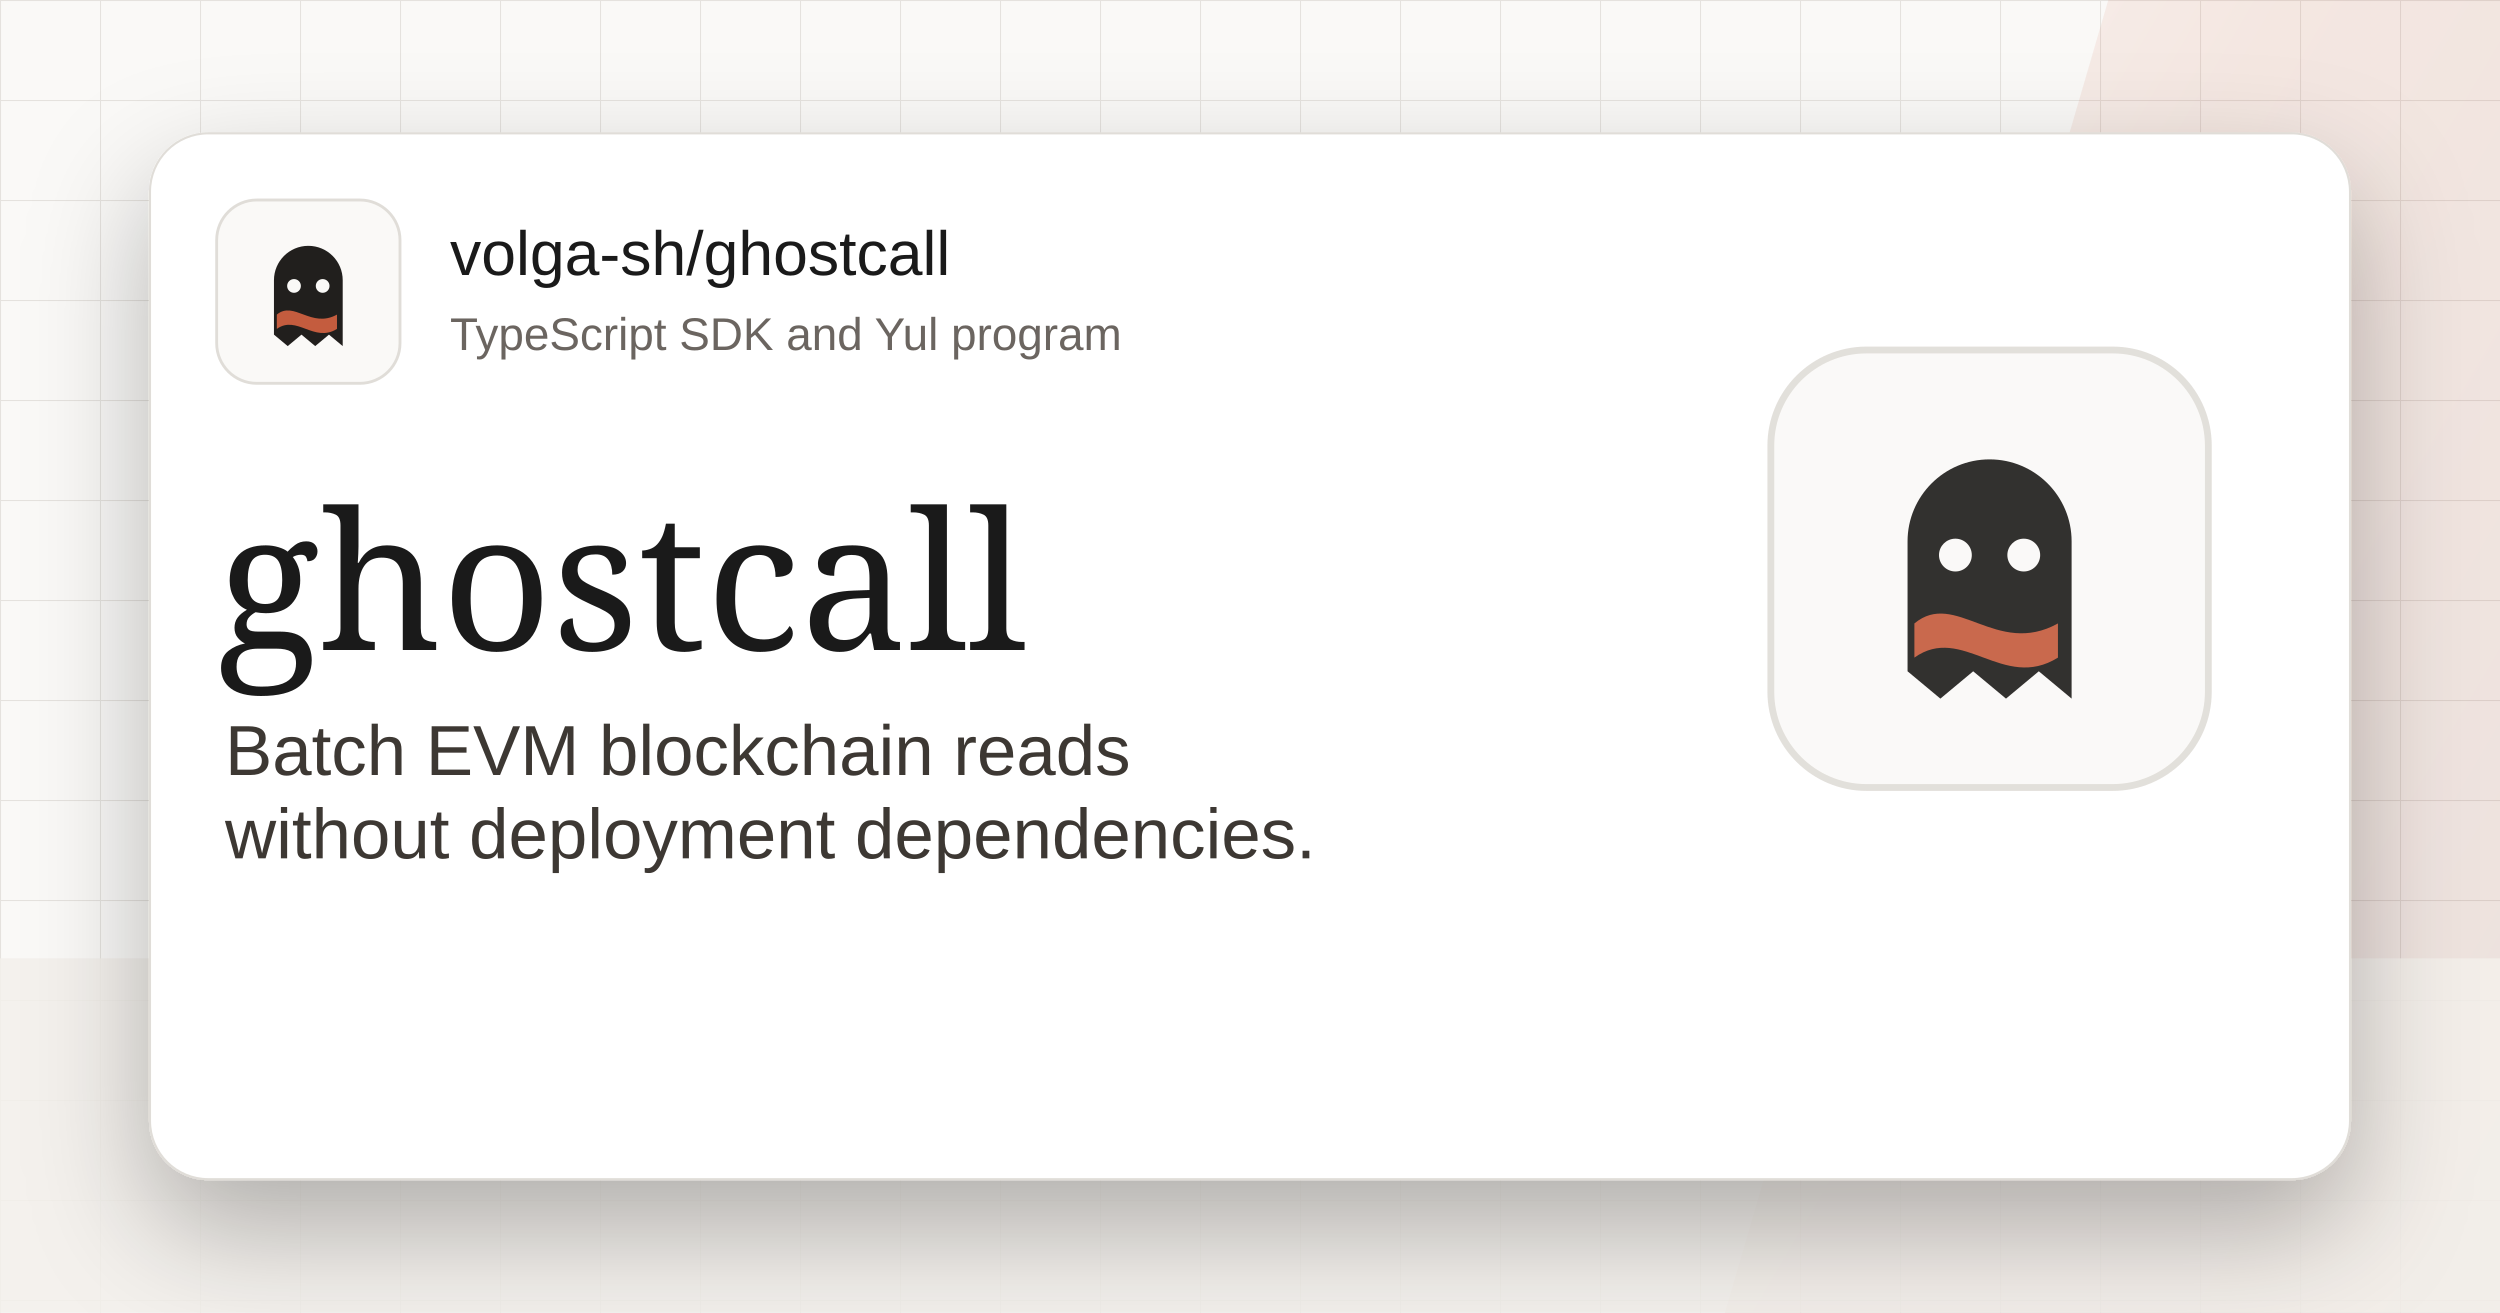
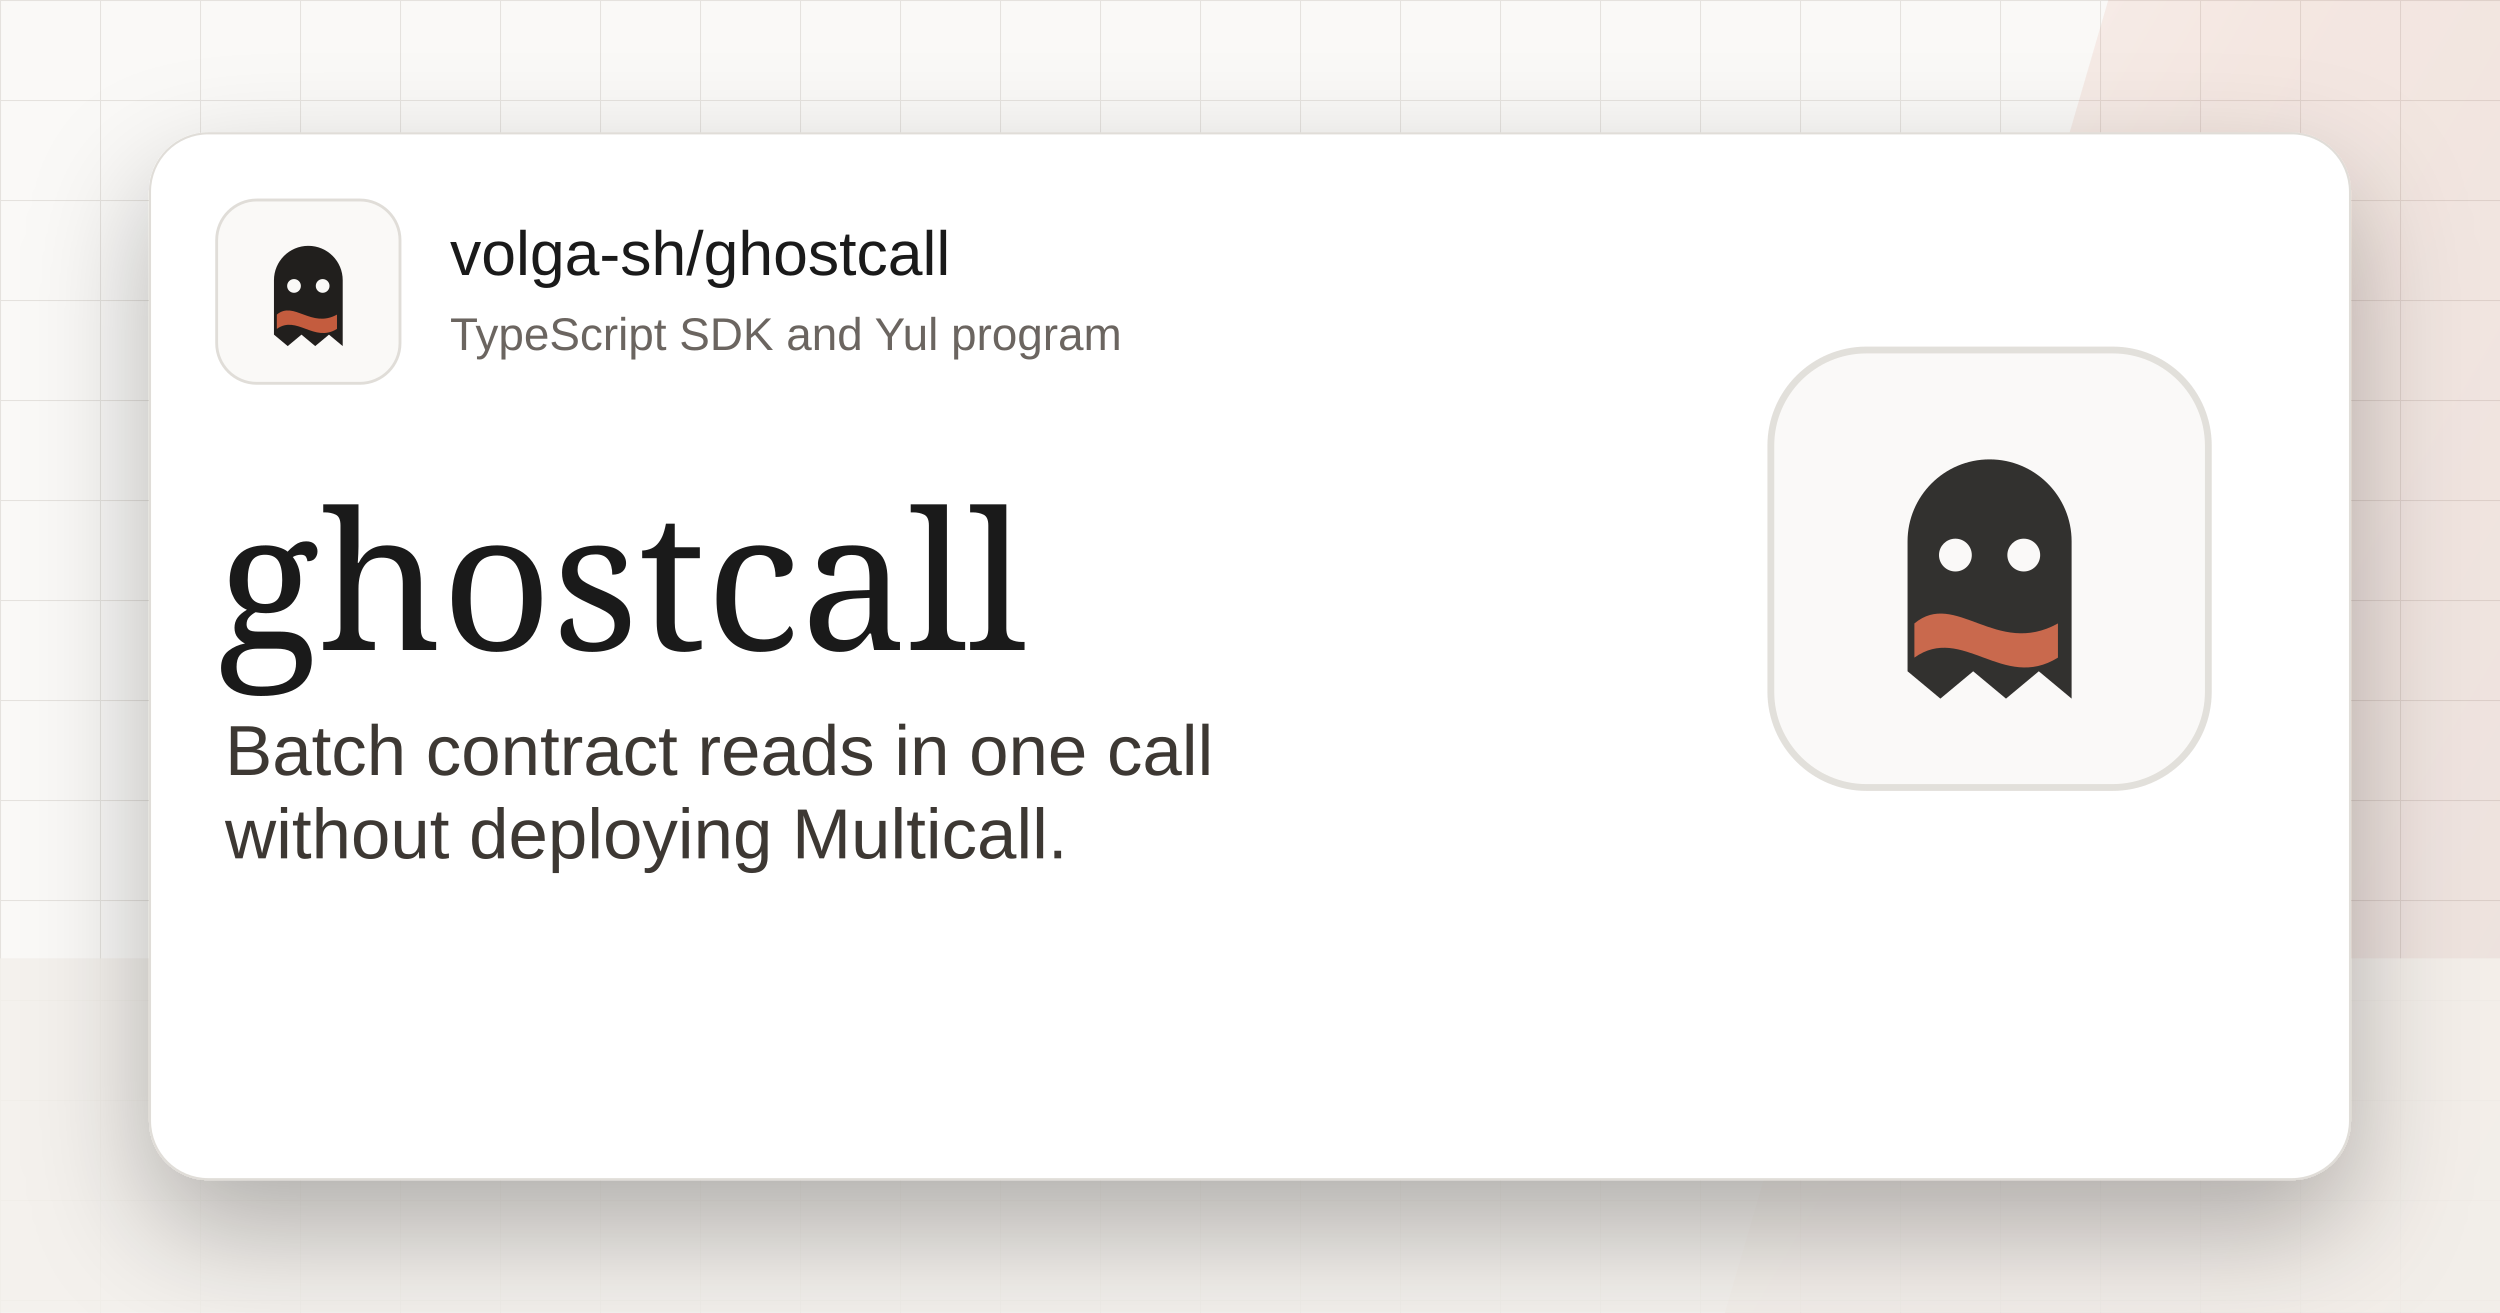
<svg xmlns="http://www.w3.org/2000/svg" width="1200" height="630" viewBox="0 0 1200 630">
  <defs>
    <pattern id="grid" width="48" height="48" patternUnits="userSpaceOnUse">
      <path d="M48 0H0V48" fill="none" stroke="#e0ddd8" stroke-opacity="0.82" />
    </pattern>
    <linearGradient id="accent" x1="0" x2="1" y1="0" y2="1">
      <stop offset="0" stop-color="#f0c8bb" />
      <stop offset="0.36" stop-color="#c45c3e" />
      <stop offset="1" stop-color="#7b2d1c" />
    </linearGradient>
    <filter id="soft-shadow" x="-20%" y="-20%" width="140%" height="140%">
      <feDropShadow dx="0" dy="24" stdDeviation="28" flood-color="#000000" flood-opacity="0.28" />
    </filter>
  </defs>
  <rect width="1200" height="630" fill="#faf9f7" />
  <rect width="1200" height="630" fill="url(#grid)" />
  <path d="M1012 0h188v630H828z" fill="url(#accent)" opacity="0.12" />
  <path d="M0 460h1200v170H0z" fill="#f3f0eb" opacity="0.86" />
  <rect x="72" y="64" width="1056" height="502" rx="28" fill="#ffffff" stroke="#e0ddd8" filter="url(#soft-shadow)" />
  <g transform="translate(104 96) scale(1.375)">
    <rect width="64" height="64" rx="14" fill="#faf9f7" stroke="#e0ddd8" stroke-width="1" />
    <path d="M20 51V28a12 12 0 0 1 24 0v23l-4.8-4-4.8 4-4.8-4-4.8 4-4.8-4Z" fill="#211f1d" />
    <circle cx="27" cy="30" r="2.4" fill="#faf9f7" />
    <circle cx="37" cy="30" r="2.4" fill="#faf9f7" />
    <path d="M21 40c6-5 12 5 21 0v5c-8 5-14-5-21 0Z" fill="#c45c3e" />
  </g>
  <text x="216" y="132" fill="#1a1a1a" font-family="Arial" font-size="30" font-weight="500">
		volga-sh/ghostcall
	</text>
  <text x="216" y="168" fill="#6b6560" font-family="Arial" font-size="22" font-weight="300">
		TypeScript SDK and Yul program
	</text>
  <text x="104" y="312" fill="#1a1a1a" font-family="Georgia" font-size="92" font-weight="400">
		ghostcall
	</text>
  <text x="108" y="372" fill="#3d3833" font-family="Arial" font-size="34" font-weight="300">
- 		Batch EVM blockchain reads
+ 		Batch contract reads in one call
	</text>
  <text x="108" y="412" fill="#3d3833" font-family="Arial" font-size="34" font-weight="300">
- 		without deployment dependencies.
+ 		without deploying Multicall.
	</text>
  <g transform="translate(850 168) scale(3.28125)" opacity="0.92">
    <rect width="64" height="64" rx="14" fill="#faf9f7" stroke="#e0ddd8" stroke-width="1" />
    <path d="M20 51V28a12 12 0 0 1 24 0v23l-4.8-4-4.8 4-4.8-4-4.8 4-4.8-4Z" fill="#211f1d" />
    <circle cx="27" cy="30" r="2.4" fill="#faf9f7" />
    <circle cx="37" cy="30" r="2.4" fill="#faf9f7" />
    <path d="M21 40c6-5 12 5 21 0v5c-8 5-14-5-21 0Z" fill="#c45c3e" />
  </g>
</svg>
